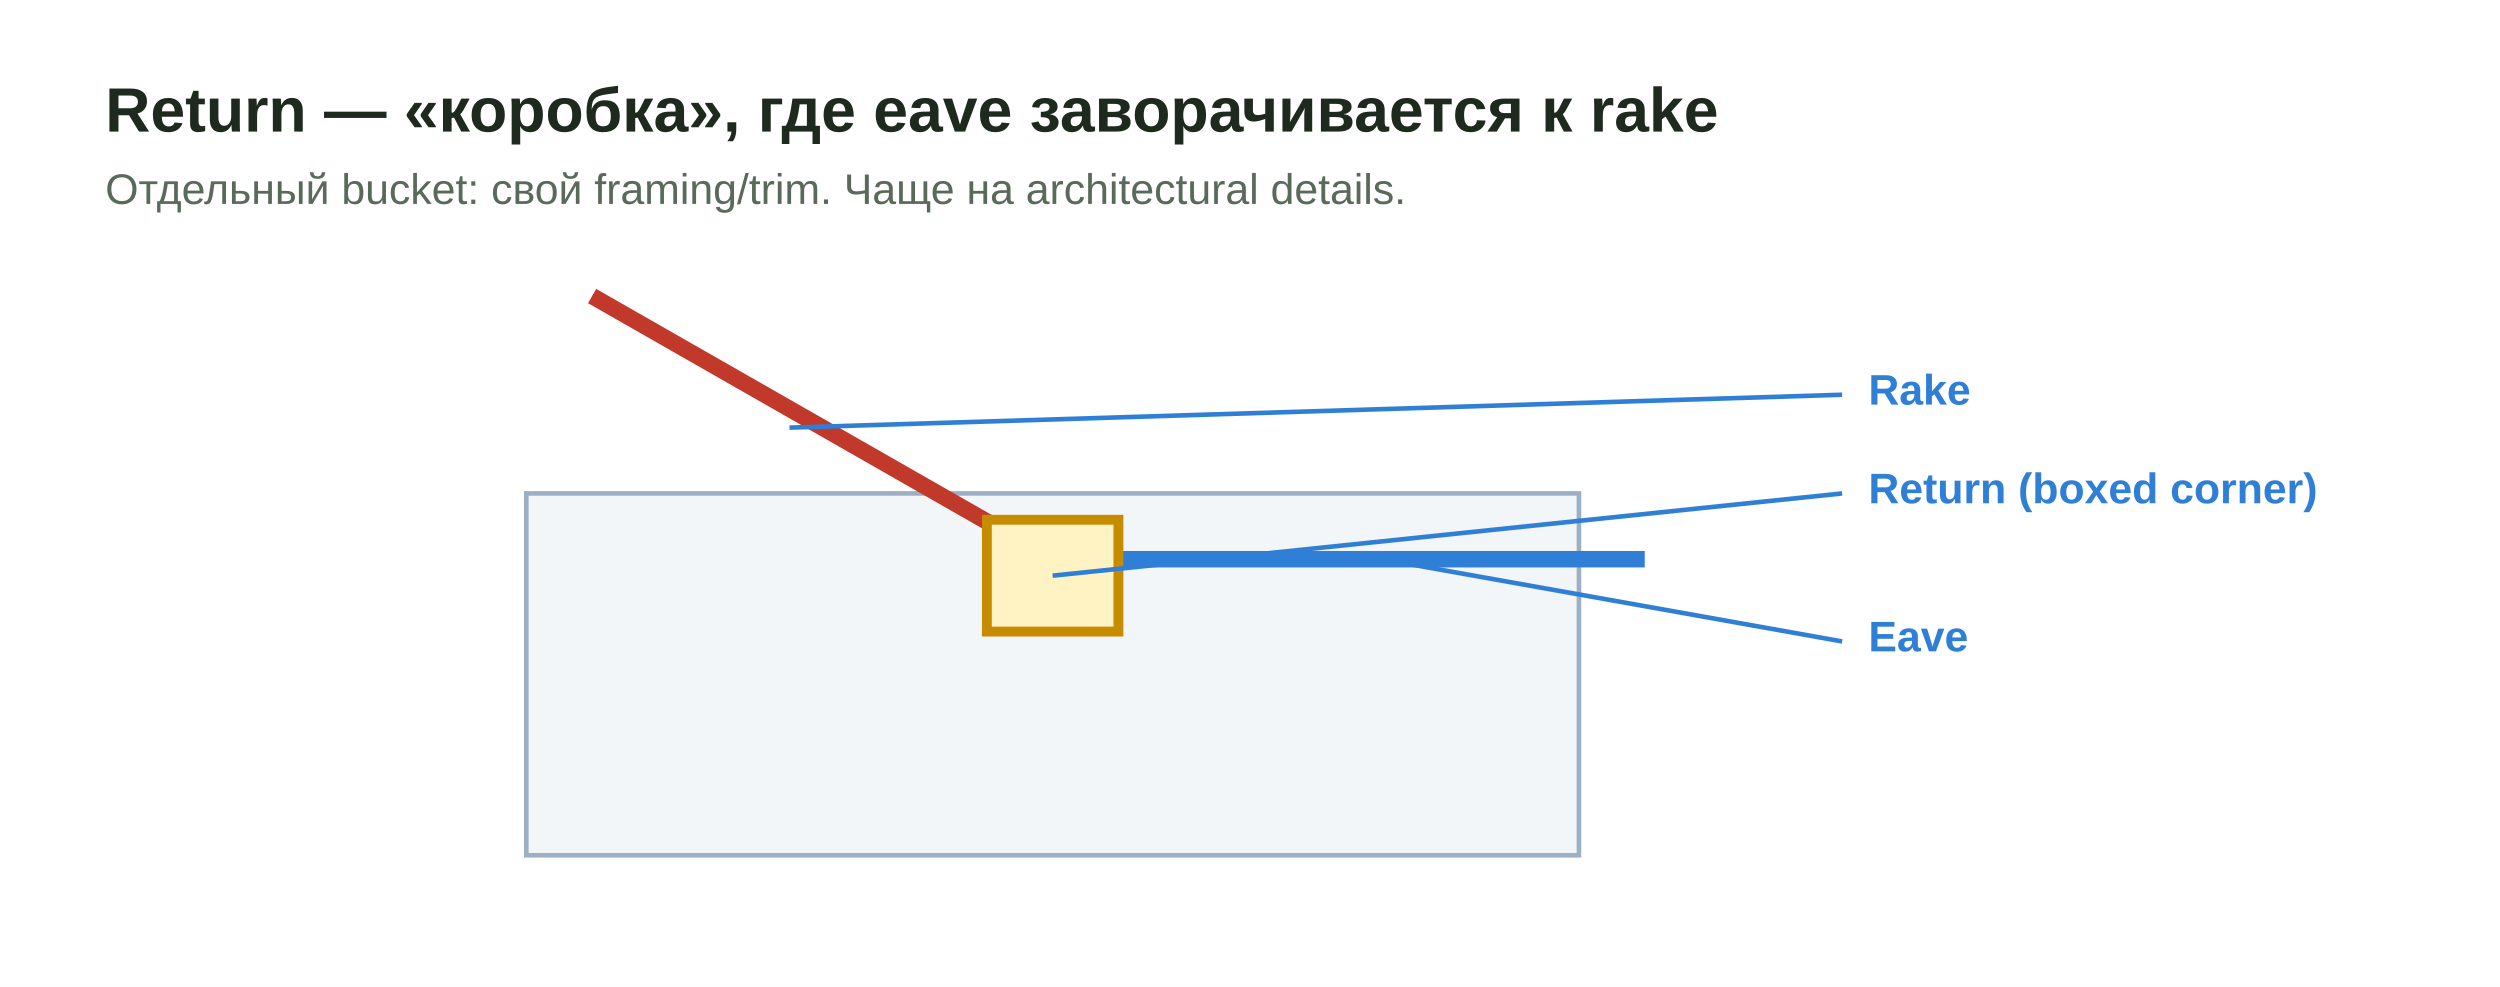
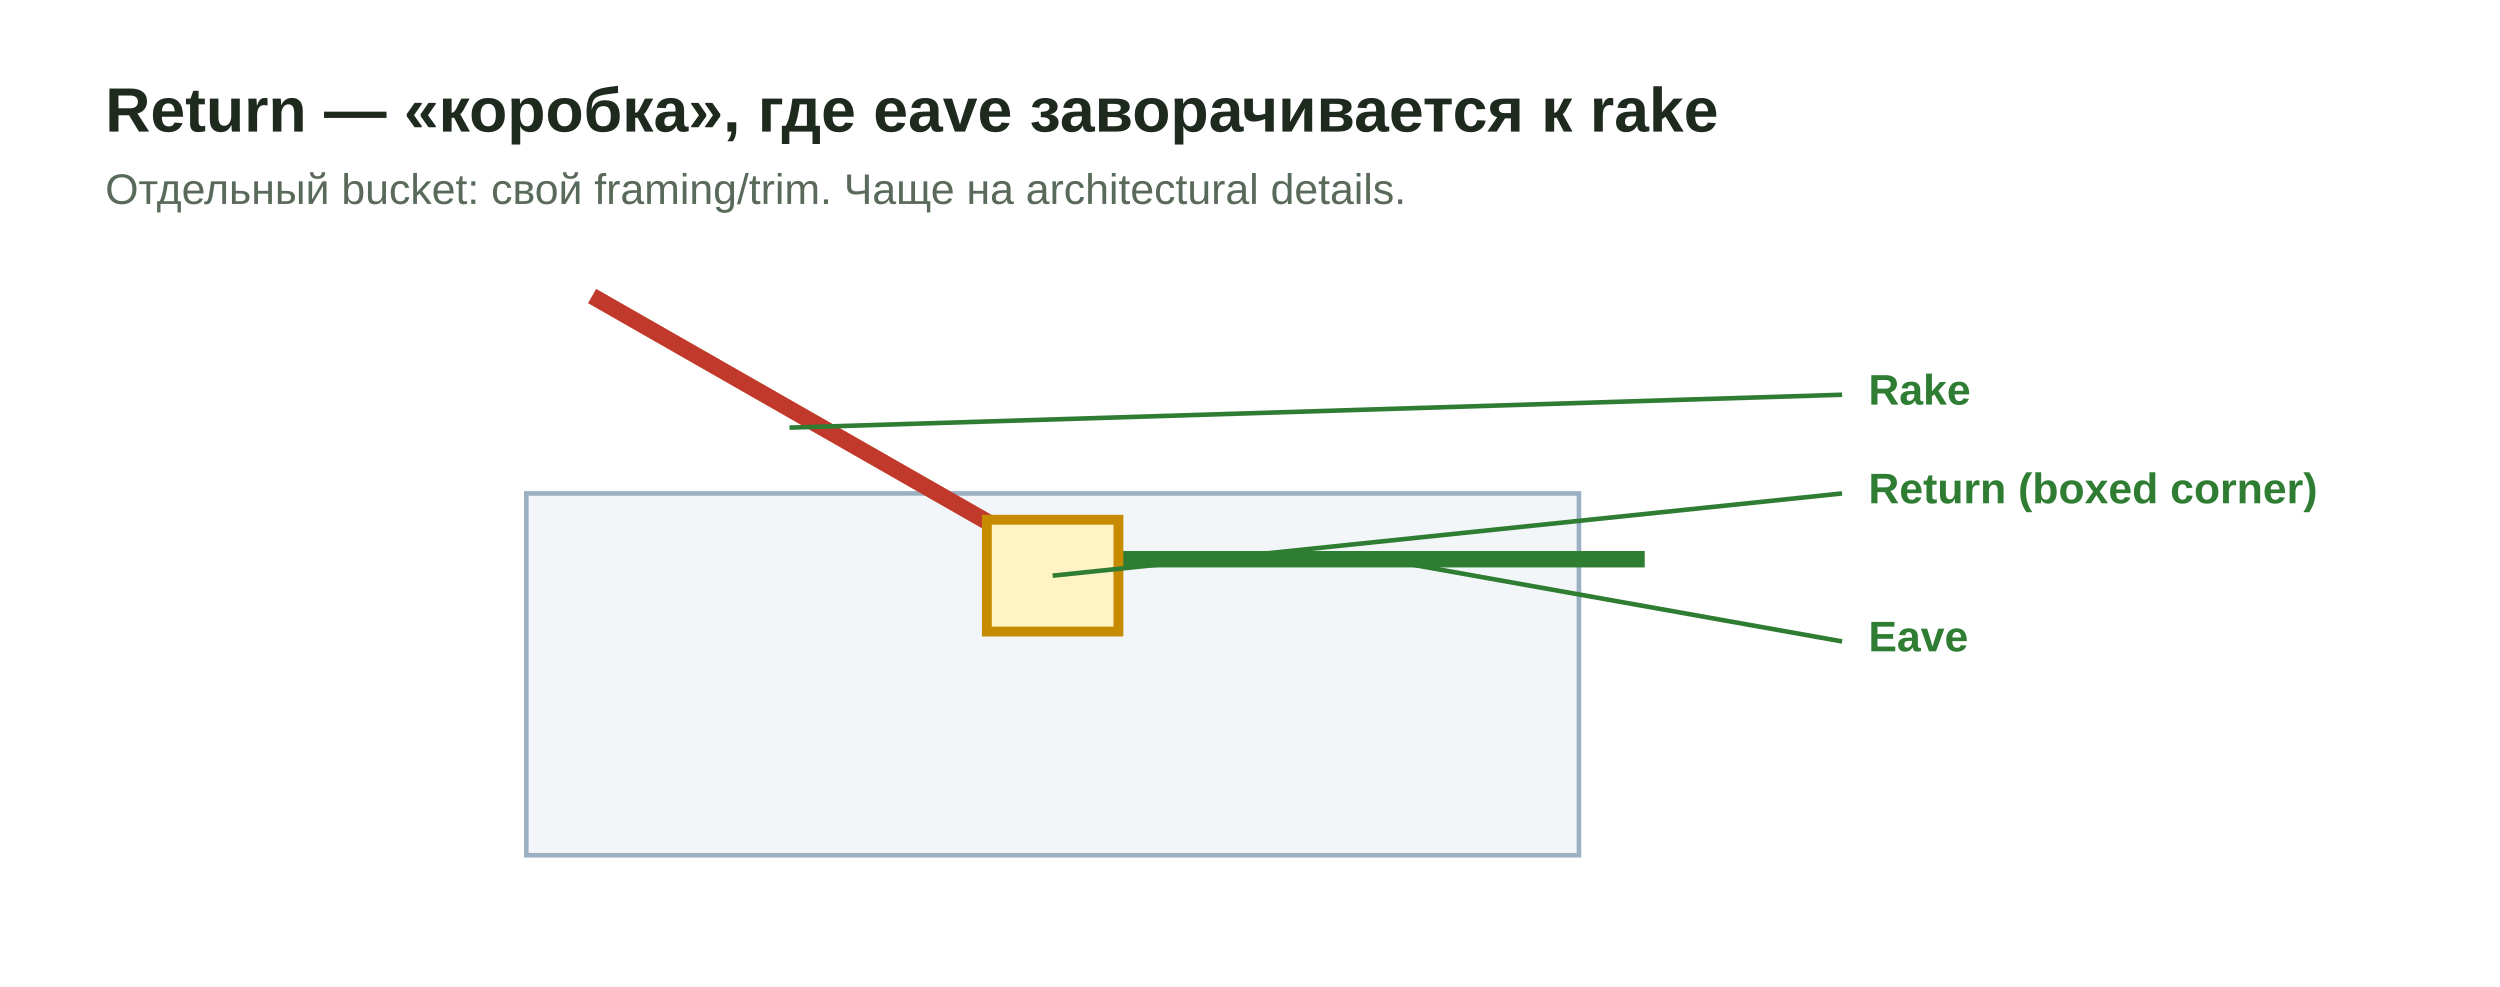
<svg xmlns="http://www.w3.org/2000/svg" viewBox="0 0 760 300" role="img" aria-labelledby="t">
-   <style>.t{font:700 19px "Segoe UI",Arial,sans-serif;fill:#1f2a1f}.s{font:400 13px "Segoe UI",Arial,sans-serif;fill:#5a6a5a}.l{font:600 13px "Segoe UI",Arial,sans-serif;fill:#2f7fd6}</style>
+   <style>.t{font:700 19px "Segoe UI",Arial,sans-serif;fill:#1f2a1f}.s{font:400 13px "Segoe UI",Arial,sans-serif;fill:#5a6a5a}.l{font:600 13px "Segoe UI",Arial,sans-serif;fill:#2e7d32}</style>
  <rect width="760" height="300" fill="#fff" />
  <text class="t" x="32" y="40">Return — «коробка», где eave заворачивается к rake</text>
  <text class="s" x="32" y="62">Отдельный bucket: свой framing/trim. Чаще на architectural details.</text>
  <rect x="160" y="150" width="320" height="110" fill="#f3f6f9" stroke="#9bb0c2" stroke-width="1.4" />
  <line x1="180" y1="90" x2="320" y2="170" stroke="#c0392b" stroke-width="5" />
-   <line x1="320" y1="170" x2="500" y2="170" stroke="#2f7fd6" stroke-width="5" />
+   <line x1="320" y1="170" x2="500" y2="170" stroke="#2e7d32" stroke-width="5" />
  <rect x="300" y="158" width="40" height="34" fill="#fff3c4" stroke="#c78b00" stroke-width="3" />
-   <line x1="320" y1="175" x2="560" y2="150" stroke="#2f7fd6" stroke-width="1.4" />
+   <line x1="320" y1="175" x2="560" y2="150" stroke="#2e7d32" stroke-width="1.4" />
  <text class="l" x="568" y="153">Return (boxed corner)</text>
-   <line x1="240" y1="130" x2="560" y2="120" stroke="#2f7fd6" stroke-width="1.4" />
+   <line x1="240" y1="130" x2="560" y2="120" stroke="#2e7d32" stroke-width="1.4" />
  <text class="l" x="568" y="123">Rake</text>
-   <line x1="420" y1="170" x2="560" y2="195" stroke="#2f7fd6" stroke-width="1.4" />
+   <line x1="420" y1="170" x2="560" y2="195" stroke="#2e7d32" stroke-width="1.4" />
  <text class="l" x="568" y="198">Eave</text>
</svg>
